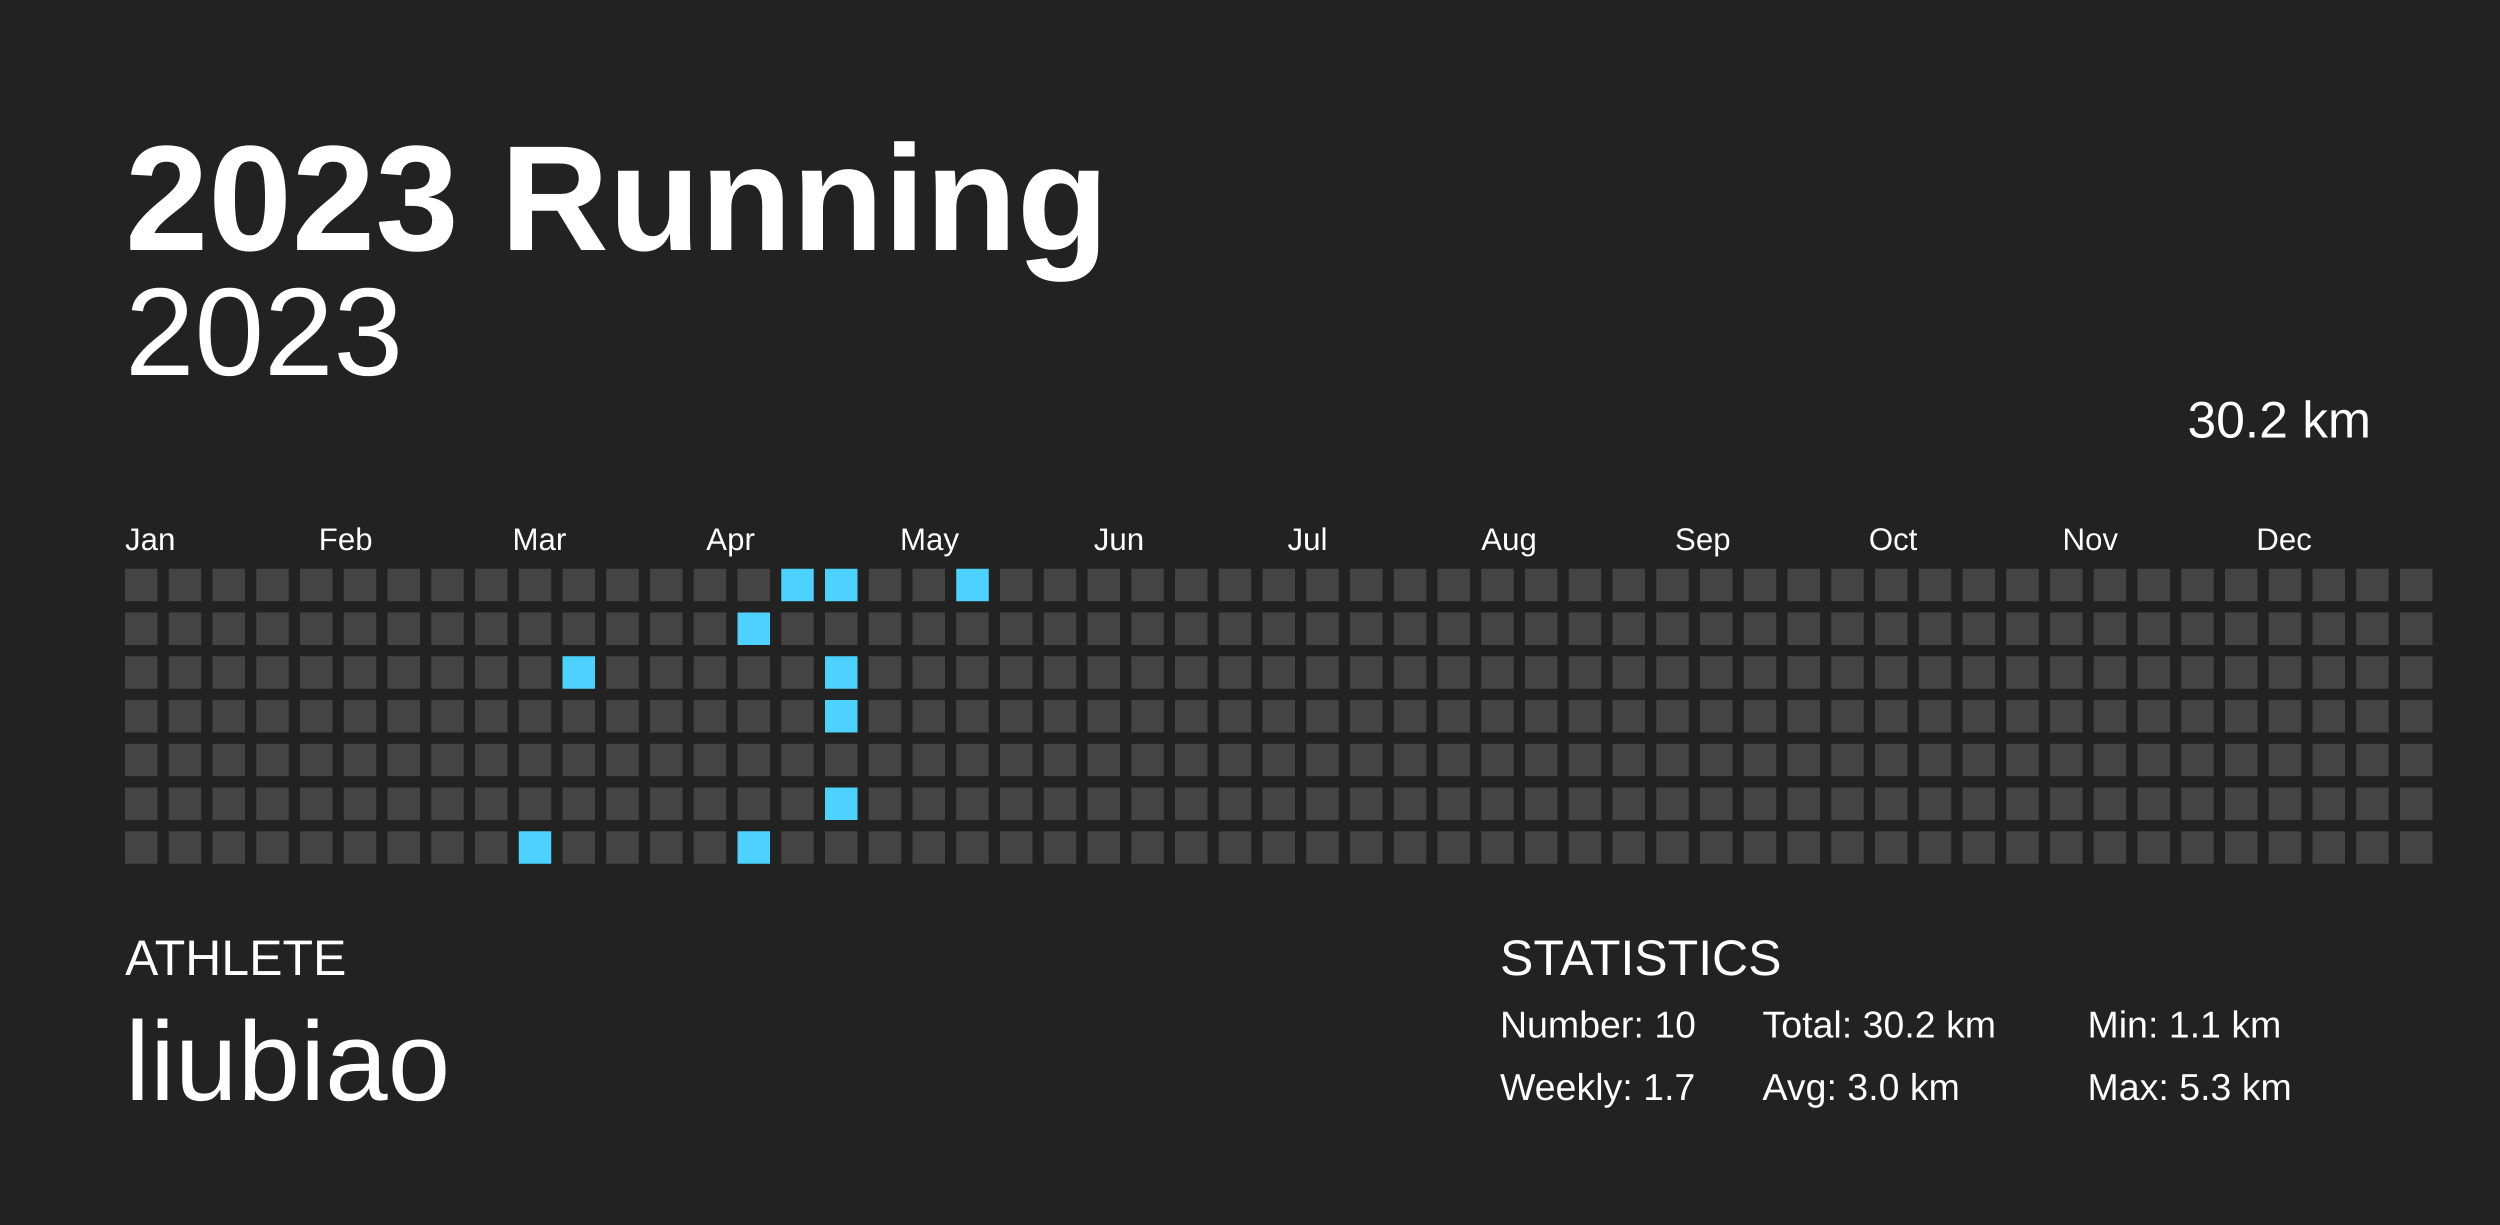
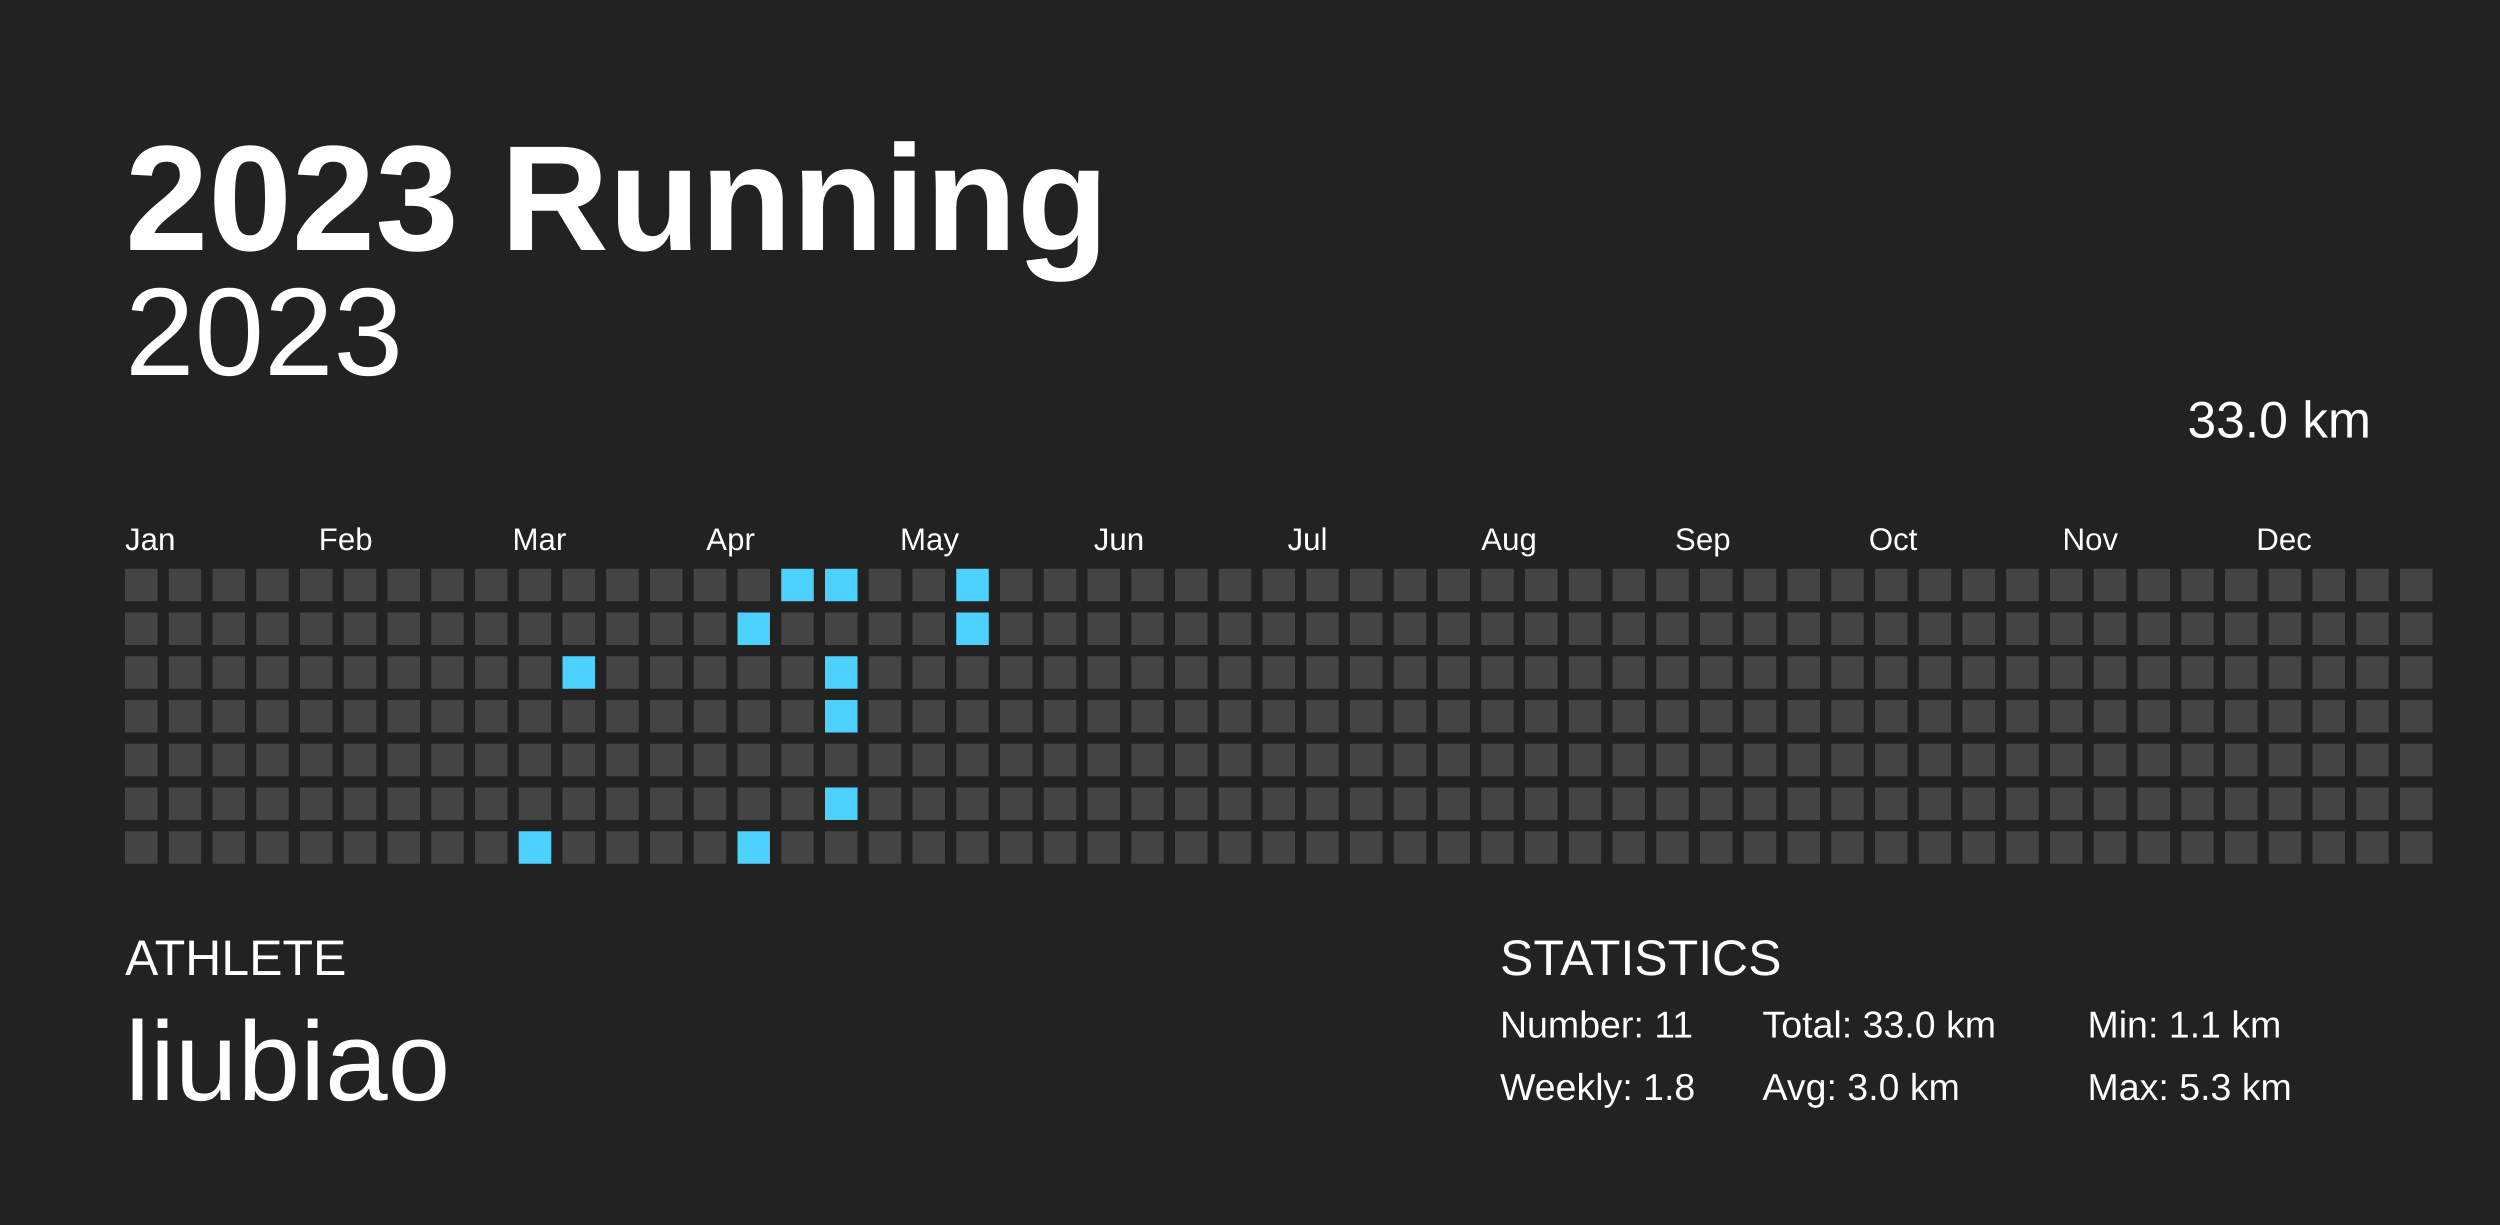
<svg xmlns="http://www.w3.org/2000/svg" baseProfile="full" height="98mm" version="1.1" viewBox="0,0,200,98" width="200mm">
  <defs />
  <rect fill="#222222" height="98" width="200" x="0" y="0" />
  <text fill="#FFFFFF" style="font-size:12px; font-family:Arial; font-weight:bold;" x="10" y="20">2023 Running</text>
  <text fill="#FFFFFF" style="font-size:4px; font-family:Arial" x="10" y="78">ATHLETE</text>
  <text fill="#FFFFFF" style="font-size:9px; font-family:Arial" x="10" y="88">liubiao</text>
  <text fill="#FFFFFF" style="font-size:4px; font-family:Arial" x="120" y="78">STATISTICS</text>
-   <text fill="#FFFFFF" style="font-size:3px; font-family:Arial" x="120" y="83">Number: 10</text>
-   <text fill="#FFFFFF" style="font-size:3px; font-family:Arial" x="120" y="88">Weekly: 1.7</text>
-   <text fill="#FFFFFF" style="font-size:3px; font-family:Arial" x="141" y="83">Total: 30.2 km</text>
+   <text fill="#FFFFFF" style="font-size:3px; font-family:Arial" x="120" y="83">Number: 11</text>
+   <text fill="#FFFFFF" style="font-size:3px; font-family:Arial" x="120" y="88">Weekly: 1.8</text>
+   <text fill="#FFFFFF" style="font-size:3px; font-family:Arial" x="141" y="83">Total: 33.0 km</text>
  <text fill="#FFFFFF" style="font-size:3px; font-family:Arial" x="141" y="88">Avg: 3.0 km</text>
  <text fill="#FFFFFF" style="font-size:3px; font-family:Arial" x="167" y="83">Min: 1.1 km</text>
  <text fill="#FFFFFF" style="font-size:3px; font-family:Arial" x="167" y="88">Max: 5.3 km</text>
  <text alignment-baseline="hanging" fill="#FFFFFF" style="font-size:10.0px; font-family:Arial;" x="10" y="30">2023</text>
-   <text alignment-baseline="hanging" fill="#FFFFFF" style="font-size:4.125px; font-family:Arial;" x="175" y="35">30.2 km</text>
+   <text alignment-baseline="hanging" fill="#FFFFFF" style="font-size:4.125px; font-family:Arial;" x="175" y="35">33.0 km</text>
  <text fill="#FFFFFF" style="font-size:2.5px; font-family:Arial" x="10.0" y="44">Jan</text>
  <text fill="#FFFFFF" style="font-size:2.5px; font-family:Arial" x="25.5" y="44">Feb</text>
  <text fill="#FFFFFF" style="font-size:2.5px; font-family:Arial" x="41.0" y="44">Mar</text>
  <text fill="#FFFFFF" style="font-size:2.5px; font-family:Arial" x="56.5" y="44">Apr</text>
  <text fill="#FFFFFF" style="font-size:2.5px; font-family:Arial" x="72.0" y="44">May</text>
  <text fill="#FFFFFF" style="font-size:2.5px; font-family:Arial" x="87.5" y="44">Jun</text>
  <text fill="#FFFFFF" style="font-size:2.5px; font-family:Arial" x="103.0" y="44">Jul</text>
  <text fill="#FFFFFF" style="font-size:2.5px; font-family:Arial" x="118.5" y="44">Aug</text>
  <text fill="#FFFFFF" style="font-size:2.5px; font-family:Arial" x="134.0" y="44">Sep</text>
  <text fill="#FFFFFF" style="font-size:2.5px; font-family:Arial" x="149.5" y="44">Oct</text>
  <text fill="#FFFFFF" style="font-size:2.5px; font-family:Arial" x="165.0" y="44">Nov</text>
  <text fill="#FFFFFF" style="font-size:2.5px; font-family:Arial" x="180.5" y="44">Dec</text>
  <rect fill="#444444" height="2.6" width="2.6" x="10.0" y="45.5" />
  <rect fill="#444444" height="2.6" width="2.6" x="10.0" y="49.0" />
  <rect fill="#444444" height="2.6" width="2.6" x="10.0" y="52.5" />
  <rect fill="#444444" height="2.6" width="2.6" x="10.0" y="56.0" />
  <rect fill="#444444" height="2.6" width="2.6" x="10.0" y="59.5" />
  <rect fill="#444444" height="2.6" width="2.6" x="10.0" y="63.0" />
  <rect fill="#444444" height="2.6" width="2.6" x="10.0" y="66.5" />
  <rect fill="#444444" height="2.6" width="2.6" x="13.5" y="45.5" />
  <rect fill="#444444" height="2.6" width="2.6" x="13.5" y="49.0" />
  <rect fill="#444444" height="2.6" width="2.6" x="13.5" y="52.5" />
  <rect fill="#444444" height="2.6" width="2.6" x="13.5" y="56.0" />
  <rect fill="#444444" height="2.6" width="2.6" x="13.5" y="59.5" />
  <rect fill="#444444" height="2.6" width="2.6" x="13.5" y="63.0" />
  <rect fill="#444444" height="2.6" width="2.6" x="13.5" y="66.5" />
  <rect fill="#444444" height="2.6" width="2.6" x="17.0" y="45.5" />
  <rect fill="#444444" height="2.6" width="2.6" x="17.0" y="49.0" />
  <rect fill="#444444" height="2.6" width="2.6" x="17.0" y="52.5" />
  <rect fill="#444444" height="2.6" width="2.6" x="17.0" y="56.0" />
  <rect fill="#444444" height="2.6" width="2.6" x="17.0" y="59.5" />
  <rect fill="#444444" height="2.6" width="2.6" x="17.0" y="63.0" />
  <rect fill="#444444" height="2.6" width="2.6" x="17.0" y="66.5" />
  <rect fill="#444444" height="2.6" width="2.6" x="20.5" y="45.5" />
  <rect fill="#444444" height="2.6" width="2.6" x="20.5" y="49.0" />
  <rect fill="#444444" height="2.6" width="2.6" x="20.5" y="52.5" />
  <rect fill="#444444" height="2.6" width="2.6" x="20.5" y="56.0" />
  <rect fill="#444444" height="2.6" width="2.6" x="20.5" y="59.5" />
  <rect fill="#444444" height="2.6" width="2.6" x="20.5" y="63.0" />
  <rect fill="#444444" height="2.6" width="2.6" x="20.5" y="66.5" />
  <rect fill="#444444" height="2.6" width="2.6" x="24.0" y="45.5" />
  <rect fill="#444444" height="2.6" width="2.6" x="24.0" y="49.0" />
  <rect fill="#444444" height="2.6" width="2.6" x="24.0" y="52.5" />
  <rect fill="#444444" height="2.6" width="2.6" x="24.0" y="56.0" />
  <rect fill="#444444" height="2.6" width="2.6" x="24.0" y="59.5" />
  <rect fill="#444444" height="2.6" width="2.6" x="24.0" y="63.0" />
  <rect fill="#444444" height="2.6" width="2.6" x="24.0" y="66.5" />
  <rect fill="#444444" height="2.6" width="2.6" x="27.5" y="45.5" />
  <rect fill="#444444" height="2.6" width="2.6" x="27.5" y="49.0" />
  <rect fill="#444444" height="2.6" width="2.6" x="27.5" y="52.5" />
  <rect fill="#444444" height="2.6" width="2.6" x="27.5" y="56.0" />
  <rect fill="#444444" height="2.6" width="2.6" x="27.5" y="59.5" />
  <rect fill="#444444" height="2.6" width="2.6" x="27.5" y="63.0" />
  <rect fill="#444444" height="2.6" width="2.6" x="27.5" y="66.5" />
  <rect fill="#444444" height="2.6" width="2.6" x="31.0" y="45.5" />
  <rect fill="#444444" height="2.6" width="2.6" x="31.0" y="49.0" />
  <rect fill="#444444" height="2.6" width="2.6" x="31.0" y="52.5" />
  <rect fill="#444444" height="2.6" width="2.6" x="31.0" y="56.0" />
  <rect fill="#444444" height="2.6" width="2.6" x="31.0" y="59.5" />
  <rect fill="#444444" height="2.6" width="2.6" x="31.0" y="63.0" />
  <rect fill="#444444" height="2.6" width="2.6" x="31.0" y="66.5" />
  <rect fill="#444444" height="2.6" width="2.6" x="34.5" y="45.5" />
  <rect fill="#444444" height="2.6" width="2.6" x="34.5" y="49.0" />
  <rect fill="#444444" height="2.6" width="2.6" x="34.5" y="52.5" />
  <rect fill="#444444" height="2.6" width="2.6" x="34.5" y="56.0" />
  <rect fill="#444444" height="2.6" width="2.6" x="34.5" y="59.5" />
  <rect fill="#444444" height="2.6" width="2.6" x="34.5" y="63.0" />
  <rect fill="#444444" height="2.6" width="2.6" x="34.5" y="66.5" />
  <rect fill="#444444" height="2.6" width="2.6" x="38.0" y="45.5" />
  <rect fill="#444444" height="2.6" width="2.6" x="38.0" y="49.0" />
  <rect fill="#444444" height="2.6" width="2.6" x="38.0" y="52.5" />
  <rect fill="#444444" height="2.6" width="2.6" x="38.0" y="56.0" />
  <rect fill="#444444" height="2.6" width="2.6" x="38.0" y="59.5" />
  <rect fill="#444444" height="2.6" width="2.6" x="38.0" y="63.0" />
  <rect fill="#444444" height="2.6" width="2.6" x="38.0" y="66.5" />
  <rect fill="#444444" height="2.6" width="2.6" x="41.5" y="45.5" />
  <rect fill="#444444" height="2.6" width="2.6" x="41.5" y="49.0" />
  <rect fill="#444444" height="2.6" width="2.6" x="41.5" y="52.5" />
  <rect fill="#444444" height="2.6" width="2.6" x="41.5" y="56.0" />
  <rect fill="#444444" height="2.6" width="2.6" x="41.5" y="59.5" />
  <rect fill="#444444" height="2.6" width="2.6" x="41.5" y="63.0" />
  <rect fill="#4dd2ff" height="2.6" width="2.6" x="41.5" y="66.5" />
  <rect fill="#444444" height="2.6" width="2.6" x="45.0" y="45.5" />
  <rect fill="#444444" height="2.6" width="2.6" x="45.0" y="49.0" />
  <rect fill="#4dd2ff" height="2.6" width="2.6" x="45.0" y="52.5" />
  <rect fill="#444444" height="2.6" width="2.6" x="45.0" y="56.0" />
  <rect fill="#444444" height="2.6" width="2.6" x="45.0" y="59.5" />
  <rect fill="#444444" height="2.6" width="2.6" x="45.0" y="63.0" />
  <rect fill="#444444" height="2.6" width="2.6" x="45.0" y="66.5" />
  <rect fill="#444444" height="2.6" width="2.6" x="48.5" y="45.5" />
  <rect fill="#444444" height="2.6" width="2.6" x="48.5" y="49.0" />
  <rect fill="#444444" height="2.6" width="2.6" x="48.5" y="52.5" />
  <rect fill="#444444" height="2.6" width="2.6" x="48.5" y="56.0" />
  <rect fill="#444444" height="2.6" width="2.6" x="48.5" y="59.5" />
  <rect fill="#444444" height="2.6" width="2.6" x="48.5" y="63.0" />
  <rect fill="#444444" height="2.6" width="2.6" x="48.5" y="66.5" />
  <rect fill="#444444" height="2.6" width="2.6" x="52.0" y="45.5" />
  <rect fill="#444444" height="2.6" width="2.6" x="52.0" y="49.0" />
  <rect fill="#444444" height="2.6" width="2.6" x="52.0" y="52.5" />
  <rect fill="#444444" height="2.6" width="2.6" x="52.0" y="56.0" />
  <rect fill="#444444" height="2.6" width="2.6" x="52.0" y="59.5" />
  <rect fill="#444444" height="2.6" width="2.6" x="52.0" y="63.0" />
  <rect fill="#444444" height="2.6" width="2.6" x="52.0" y="66.5" />
  <rect fill="#444444" height="2.6" width="2.6" x="55.5" y="45.5" />
  <rect fill="#444444" height="2.6" width="2.6" x="55.5" y="49.0" />
  <rect fill="#444444" height="2.6" width="2.6" x="55.5" y="52.5" />
  <rect fill="#444444" height="2.6" width="2.6" x="55.5" y="56.0" />
  <rect fill="#444444" height="2.6" width="2.6" x="55.5" y="59.5" />
  <rect fill="#444444" height="2.6" width="2.6" x="55.5" y="63.0" />
  <rect fill="#444444" height="2.6" width="2.6" x="55.5" y="66.5" />
  <rect fill="#444444" height="2.6" width="2.6" x="59.0" y="45.5" />
  <rect fill="#4dd2ff" height="2.6" width="2.6" x="59.0" y="49.0" />
  <rect fill="#444444" height="2.6" width="2.6" x="59.0" y="52.5" />
  <rect fill="#444444" height="2.6" width="2.6" x="59.0" y="56.0" />
  <rect fill="#444444" height="2.6" width="2.6" x="59.0" y="59.5" />
  <rect fill="#444444" height="2.6" width="2.6" x="59.0" y="63.0" />
  <rect fill="#4dd2ff" height="2.6" width="2.6" x="59.0" y="66.5" />
  <rect fill="#4dd2ff" height="2.6" width="2.6" x="62.5" y="45.5" />
  <rect fill="#444444" height="2.6" width="2.6" x="62.5" y="49.0" />
  <rect fill="#444444" height="2.6" width="2.6" x="62.5" y="52.5" />
  <rect fill="#444444" height="2.6" width="2.6" x="62.5" y="56.0" />
  <rect fill="#444444" height="2.6" width="2.6" x="62.5" y="59.5" />
  <rect fill="#444444" height="2.6" width="2.6" x="62.5" y="63.0" />
  <rect fill="#444444" height="2.6" width="2.6" x="62.5" y="66.5" />
  <rect fill="#4dd2ff" height="2.6" width="2.6" x="66.0" y="45.5" />
  <rect fill="#444444" height="2.6" width="2.6" x="66.0" y="49.0" />
  <rect fill="#4dd2ff" height="2.6" width="2.6" x="66.0" y="52.5" />
  <rect fill="#4dd2ff" height="2.6" width="2.6" x="66.0" y="56.0" />
  <rect fill="#444444" height="2.6" width="2.6" x="66.0" y="59.5" />
  <rect fill="#4dd2ff" height="2.6" width="2.6" x="66.0" y="63.0" />
  <rect fill="#444444" height="2.6" width="2.6" x="66.0" y="66.5" />
  <rect fill="#444444" height="2.6" width="2.6" x="69.5" y="45.5" />
  <rect fill="#444444" height="2.6" width="2.6" x="69.5" y="49.0" />
  <rect fill="#444444" height="2.6" width="2.6" x="69.5" y="52.5" />
  <rect fill="#444444" height="2.6" width="2.6" x="69.5" y="56.0" />
  <rect fill="#444444" height="2.6" width="2.6" x="69.5" y="59.5" />
  <rect fill="#444444" height="2.6" width="2.6" x="69.5" y="63.0" />
  <rect fill="#444444" height="2.6" width="2.6" x="69.5" y="66.5" />
  <rect fill="#444444" height="2.6" width="2.6" x="73.0" y="45.5" />
  <rect fill="#444444" height="2.6" width="2.6" x="73.0" y="49.0" />
  <rect fill="#444444" height="2.6" width="2.6" x="73.0" y="52.5" />
  <rect fill="#444444" height="2.6" width="2.6" x="73.0" y="56.0" />
  <rect fill="#444444" height="2.6" width="2.6" x="73.0" y="59.5" />
  <rect fill="#444444" height="2.6" width="2.6" x="73.0" y="63.0" />
  <rect fill="#444444" height="2.6" width="2.6" x="73.0" y="66.5" />
  <rect fill="#4dd2ff" height="2.6" width="2.6" x="76.5" y="45.5" />
-   <rect fill="#444444" height="2.6" width="2.6" x="76.5" y="49.0" />
+   <rect fill="#4dd2ff" height="2.6" width="2.6" x="76.5" y="49.0" />
  <rect fill="#444444" height="2.6" width="2.6" x="76.5" y="52.5" />
  <rect fill="#444444" height="2.6" width="2.6" x="76.5" y="56.0" />
  <rect fill="#444444" height="2.6" width="2.6" x="76.5" y="59.5" />
  <rect fill="#444444" height="2.6" width="2.6" x="76.5" y="63.0" />
  <rect fill="#444444" height="2.6" width="2.6" x="76.5" y="66.5" />
  <rect fill="#444444" height="2.6" width="2.6" x="80.0" y="45.5" />
  <rect fill="#444444" height="2.6" width="2.6" x="80.0" y="49.0" />
  <rect fill="#444444" height="2.6" width="2.6" x="80.0" y="52.5" />
  <rect fill="#444444" height="2.6" width="2.6" x="80.0" y="56.0" />
  <rect fill="#444444" height="2.6" width="2.6" x="80.0" y="59.5" />
  <rect fill="#444444" height="2.6" width="2.6" x="80.0" y="63.0" />
  <rect fill="#444444" height="2.6" width="2.6" x="80.0" y="66.5" />
  <rect fill="#444444" height="2.6" width="2.6" x="83.5" y="45.5" />
  <rect fill="#444444" height="2.6" width="2.6" x="83.5" y="49.0" />
  <rect fill="#444444" height="2.6" width="2.6" x="83.5" y="52.5" />
  <rect fill="#444444" height="2.6" width="2.6" x="83.5" y="56.0" />
  <rect fill="#444444" height="2.6" width="2.6" x="83.5" y="59.5" />
  <rect fill="#444444" height="2.6" width="2.6" x="83.5" y="63.0" />
  <rect fill="#444444" height="2.6" width="2.6" x="83.5" y="66.5" />
  <rect fill="#444444" height="2.6" width="2.6" x="87.0" y="45.5" />
  <rect fill="#444444" height="2.6" width="2.6" x="87.0" y="49.0" />
  <rect fill="#444444" height="2.6" width="2.6" x="87.0" y="52.5" />
  <rect fill="#444444" height="2.6" width="2.6" x="87.0" y="56.0" />
  <rect fill="#444444" height="2.6" width="2.6" x="87.0" y="59.5" />
  <rect fill="#444444" height="2.6" width="2.6" x="87.0" y="63.0" />
  <rect fill="#444444" height="2.6" width="2.6" x="87.0" y="66.5" />
  <rect fill="#444444" height="2.6" width="2.6" x="90.5" y="45.5" />
  <rect fill="#444444" height="2.6" width="2.6" x="90.5" y="49.0" />
  <rect fill="#444444" height="2.6" width="2.6" x="90.5" y="52.5" />
  <rect fill="#444444" height="2.6" width="2.6" x="90.5" y="56.0" />
  <rect fill="#444444" height="2.6" width="2.6" x="90.5" y="59.5" />
  <rect fill="#444444" height="2.6" width="2.6" x="90.5" y="63.0" />
  <rect fill="#444444" height="2.6" width="2.6" x="90.5" y="66.5" />
  <rect fill="#444444" height="2.6" width="2.6" x="94.0" y="45.5" />
  <rect fill="#444444" height="2.6" width="2.6" x="94.0" y="49.0" />
  <rect fill="#444444" height="2.6" width="2.6" x="94.0" y="52.5" />
  <rect fill="#444444" height="2.6" width="2.6" x="94.0" y="56.0" />
  <rect fill="#444444" height="2.6" width="2.6" x="94.0" y="59.5" />
  <rect fill="#444444" height="2.6" width="2.6" x="94.0" y="63.0" />
  <rect fill="#444444" height="2.6" width="2.6" x="94.0" y="66.5" />
  <rect fill="#444444" height="2.6" width="2.6" x="97.5" y="45.5" />
  <rect fill="#444444" height="2.6" width="2.6" x="97.5" y="49.0" />
  <rect fill="#444444" height="2.6" width="2.6" x="97.5" y="52.5" />
  <rect fill="#444444" height="2.6" width="2.6" x="97.5" y="56.0" />
  <rect fill="#444444" height="2.6" width="2.6" x="97.5" y="59.5" />
  <rect fill="#444444" height="2.6" width="2.6" x="97.5" y="63.0" />
  <rect fill="#444444" height="2.6" width="2.6" x="97.5" y="66.5" />
  <rect fill="#444444" height="2.6" width="2.6" x="101.0" y="45.5" />
  <rect fill="#444444" height="2.6" width="2.6" x="101.0" y="49.0" />
  <rect fill="#444444" height="2.6" width="2.6" x="101.0" y="52.5" />
  <rect fill="#444444" height="2.6" width="2.6" x="101.0" y="56.0" />
  <rect fill="#444444" height="2.6" width="2.6" x="101.0" y="59.5" />
  <rect fill="#444444" height="2.6" width="2.6" x="101.0" y="63.0" />
  <rect fill="#444444" height="2.6" width="2.6" x="101.0" y="66.5" />
  <rect fill="#444444" height="2.6" width="2.6" x="104.5" y="45.5" />
  <rect fill="#444444" height="2.6" width="2.6" x="104.5" y="49.0" />
  <rect fill="#444444" height="2.6" width="2.6" x="104.5" y="52.5" />
  <rect fill="#444444" height="2.6" width="2.6" x="104.5" y="56.0" />
  <rect fill="#444444" height="2.6" width="2.6" x="104.5" y="59.5" />
  <rect fill="#444444" height="2.6" width="2.6" x="104.5" y="63.0" />
  <rect fill="#444444" height="2.6" width="2.6" x="104.5" y="66.5" />
  <rect fill="#444444" height="2.6" width="2.6" x="108.0" y="45.5" />
  <rect fill="#444444" height="2.6" width="2.6" x="108.0" y="49.0" />
  <rect fill="#444444" height="2.6" width="2.6" x="108.0" y="52.5" />
  <rect fill="#444444" height="2.6" width="2.6" x="108.0" y="56.0" />
  <rect fill="#444444" height="2.6" width="2.6" x="108.0" y="59.5" />
  <rect fill="#444444" height="2.6" width="2.6" x="108.0" y="63.0" />
  <rect fill="#444444" height="2.6" width="2.6" x="108.0" y="66.5" />
  <rect fill="#444444" height="2.6" width="2.6" x="111.5" y="45.5" />
  <rect fill="#444444" height="2.6" width="2.6" x="111.5" y="49.0" />
  <rect fill="#444444" height="2.6" width="2.6" x="111.5" y="52.5" />
  <rect fill="#444444" height="2.6" width="2.6" x="111.5" y="56.0" />
  <rect fill="#444444" height="2.6" width="2.6" x="111.5" y="59.5" />
  <rect fill="#444444" height="2.6" width="2.6" x="111.5" y="63.0" />
  <rect fill="#444444" height="2.6" width="2.6" x="111.5" y="66.5" />
  <rect fill="#444444" height="2.6" width="2.6" x="115.0" y="45.5" />
  <rect fill="#444444" height="2.6" width="2.6" x="115.0" y="49.0" />
  <rect fill="#444444" height="2.6" width="2.6" x="115.0" y="52.5" />
  <rect fill="#444444" height="2.6" width="2.6" x="115.0" y="56.0" />
  <rect fill="#444444" height="2.6" width="2.6" x="115.0" y="59.5" />
  <rect fill="#444444" height="2.6" width="2.6" x="115.0" y="63.0" />
  <rect fill="#444444" height="2.6" width="2.6" x="115.0" y="66.5" />
  <rect fill="#444444" height="2.6" width="2.6" x="118.5" y="45.5" />
  <rect fill="#444444" height="2.6" width="2.6" x="118.5" y="49.0" />
  <rect fill="#444444" height="2.6" width="2.6" x="118.5" y="52.5" />
  <rect fill="#444444" height="2.6" width="2.6" x="118.5" y="56.0" />
  <rect fill="#444444" height="2.6" width="2.6" x="118.5" y="59.5" />
  <rect fill="#444444" height="2.6" width="2.6" x="118.5" y="63.0" />
  <rect fill="#444444" height="2.6" width="2.6" x="118.5" y="66.5" />
  <rect fill="#444444" height="2.6" width="2.6" x="122.0" y="45.5" />
  <rect fill="#444444" height="2.6" width="2.6" x="122.0" y="49.0" />
  <rect fill="#444444" height="2.6" width="2.6" x="122.0" y="52.5" />
  <rect fill="#444444" height="2.6" width="2.6" x="122.0" y="56.0" />
  <rect fill="#444444" height="2.6" width="2.6" x="122.0" y="59.5" />
  <rect fill="#444444" height="2.6" width="2.6" x="122.0" y="63.0" />
  <rect fill="#444444" height="2.6" width="2.6" x="122.0" y="66.5" />
  <rect fill="#444444" height="2.6" width="2.6" x="125.5" y="45.5" />
  <rect fill="#444444" height="2.6" width="2.6" x="125.5" y="49.0" />
  <rect fill="#444444" height="2.6" width="2.6" x="125.5" y="52.5" />
  <rect fill="#444444" height="2.6" width="2.6" x="125.5" y="56.0" />
  <rect fill="#444444" height="2.6" width="2.6" x="125.5" y="59.5" />
  <rect fill="#444444" height="2.6" width="2.6" x="125.5" y="63.0" />
  <rect fill="#444444" height="2.6" width="2.6" x="125.5" y="66.5" />
  <rect fill="#444444" height="2.6" width="2.6" x="129.0" y="45.5" />
  <rect fill="#444444" height="2.6" width="2.6" x="129.0" y="49.0" />
  <rect fill="#444444" height="2.6" width="2.6" x="129.0" y="52.5" />
  <rect fill="#444444" height="2.6" width="2.6" x="129.0" y="56.0" />
  <rect fill="#444444" height="2.6" width="2.6" x="129.0" y="59.5" />
  <rect fill="#444444" height="2.6" width="2.6" x="129.0" y="63.0" />
  <rect fill="#444444" height="2.6" width="2.6" x="129.0" y="66.5" />
  <rect fill="#444444" height="2.6" width="2.6" x="132.5" y="45.5" />
  <rect fill="#444444" height="2.6" width="2.6" x="132.5" y="49.0" />
  <rect fill="#444444" height="2.6" width="2.6" x="132.5" y="52.5" />
  <rect fill="#444444" height="2.6" width="2.6" x="132.5" y="56.0" />
  <rect fill="#444444" height="2.6" width="2.6" x="132.5" y="59.5" />
  <rect fill="#444444" height="2.6" width="2.6" x="132.5" y="63.0" />
  <rect fill="#444444" height="2.6" width="2.6" x="132.5" y="66.5" />
  <rect fill="#444444" height="2.6" width="2.6" x="136.0" y="45.5" />
  <rect fill="#444444" height="2.6" width="2.6" x="136.0" y="49.0" />
  <rect fill="#444444" height="2.6" width="2.6" x="136.0" y="52.5" />
  <rect fill="#444444" height="2.6" width="2.6" x="136.0" y="56.0" />
  <rect fill="#444444" height="2.6" width="2.6" x="136.0" y="59.5" />
  <rect fill="#444444" height="2.6" width="2.6" x="136.0" y="63.0" />
  <rect fill="#444444" height="2.6" width="2.6" x="136.0" y="66.5" />
  <rect fill="#444444" height="2.6" width="2.6" x="139.5" y="45.5" />
  <rect fill="#444444" height="2.6" width="2.6" x="139.5" y="49.0" />
  <rect fill="#444444" height="2.6" width="2.6" x="139.5" y="52.5" />
  <rect fill="#444444" height="2.6" width="2.6" x="139.5" y="56.0" />
  <rect fill="#444444" height="2.6" width="2.6" x="139.5" y="59.5" />
  <rect fill="#444444" height="2.6" width="2.6" x="139.5" y="63.0" />
  <rect fill="#444444" height="2.6" width="2.6" x="139.5" y="66.5" />
  <rect fill="#444444" height="2.6" width="2.6" x="143.0" y="45.5" />
  <rect fill="#444444" height="2.6" width="2.6" x="143.0" y="49.0" />
  <rect fill="#444444" height="2.6" width="2.6" x="143.0" y="52.5" />
  <rect fill="#444444" height="2.6" width="2.6" x="143.0" y="56.0" />
  <rect fill="#444444" height="2.6" width="2.6" x="143.0" y="59.5" />
  <rect fill="#444444" height="2.6" width="2.6" x="143.0" y="63.0" />
  <rect fill="#444444" height="2.6" width="2.6" x="143.0" y="66.5" />
  <rect fill="#444444" height="2.6" width="2.6" x="146.5" y="45.5" />
  <rect fill="#444444" height="2.6" width="2.6" x="146.5" y="49.0" />
  <rect fill="#444444" height="2.6" width="2.6" x="146.5" y="52.5" />
  <rect fill="#444444" height="2.6" width="2.6" x="146.5" y="56.0" />
  <rect fill="#444444" height="2.6" width="2.6" x="146.5" y="59.5" />
  <rect fill="#444444" height="2.6" width="2.6" x="146.5" y="63.0" />
  <rect fill="#444444" height="2.6" width="2.6" x="146.5" y="66.5" />
  <rect fill="#444444" height="2.6" width="2.6" x="150.0" y="45.5" />
  <rect fill="#444444" height="2.6" width="2.6" x="150.0" y="49.0" />
  <rect fill="#444444" height="2.6" width="2.6" x="150.0" y="52.5" />
  <rect fill="#444444" height="2.6" width="2.6" x="150.0" y="56.0" />
  <rect fill="#444444" height="2.6" width="2.6" x="150.0" y="59.5" />
  <rect fill="#444444" height="2.6" width="2.6" x="150.0" y="63.0" />
  <rect fill="#444444" height="2.6" width="2.6" x="150.0" y="66.5" />
  <rect fill="#444444" height="2.6" width="2.6" x="153.5" y="45.5" />
  <rect fill="#444444" height="2.6" width="2.6" x="153.5" y="49.0" />
  <rect fill="#444444" height="2.6" width="2.6" x="153.5" y="52.5" />
  <rect fill="#444444" height="2.6" width="2.6" x="153.5" y="56.0" />
  <rect fill="#444444" height="2.6" width="2.6" x="153.5" y="59.5" />
  <rect fill="#444444" height="2.6" width="2.6" x="153.5" y="63.0" />
  <rect fill="#444444" height="2.6" width="2.6" x="153.5" y="66.5" />
  <rect fill="#444444" height="2.6" width="2.6" x="157.0" y="45.5" />
  <rect fill="#444444" height="2.6" width="2.6" x="157.0" y="49.0" />
  <rect fill="#444444" height="2.6" width="2.6" x="157.0" y="52.5" />
  <rect fill="#444444" height="2.6" width="2.6" x="157.0" y="56.0" />
  <rect fill="#444444" height="2.6" width="2.6" x="157.0" y="59.5" />
  <rect fill="#444444" height="2.6" width="2.6" x="157.0" y="63.0" />
  <rect fill="#444444" height="2.6" width="2.6" x="157.0" y="66.5" />
  <rect fill="#444444" height="2.6" width="2.6" x="160.5" y="45.5" />
  <rect fill="#444444" height="2.6" width="2.6" x="160.5" y="49.0" />
  <rect fill="#444444" height="2.6" width="2.6" x="160.5" y="52.5" />
  <rect fill="#444444" height="2.6" width="2.6" x="160.5" y="56.0" />
  <rect fill="#444444" height="2.6" width="2.6" x="160.5" y="59.5" />
  <rect fill="#444444" height="2.6" width="2.6" x="160.5" y="63.0" />
  <rect fill="#444444" height="2.6" width="2.6" x="160.5" y="66.5" />
  <rect fill="#444444" height="2.6" width="2.6" x="164.0" y="45.5" />
  <rect fill="#444444" height="2.6" width="2.6" x="164.0" y="49.0" />
  <rect fill="#444444" height="2.6" width="2.6" x="164.0" y="52.5" />
  <rect fill="#444444" height="2.6" width="2.6" x="164.0" y="56.0" />
  <rect fill="#444444" height="2.6" width="2.6" x="164.0" y="59.5" />
  <rect fill="#444444" height="2.6" width="2.6" x="164.0" y="63.0" />
  <rect fill="#444444" height="2.6" width="2.6" x="164.0" y="66.5" />
  <rect fill="#444444" height="2.6" width="2.6" x="167.5" y="45.5" />
  <rect fill="#444444" height="2.6" width="2.6" x="167.5" y="49.0" />
  <rect fill="#444444" height="2.6" width="2.6" x="167.5" y="52.5" />
  <rect fill="#444444" height="2.6" width="2.6" x="167.5" y="56.0" />
  <rect fill="#444444" height="2.6" width="2.6" x="167.5" y="59.5" />
  <rect fill="#444444" height="2.6" width="2.6" x="167.5" y="63.0" />
  <rect fill="#444444" height="2.6" width="2.6" x="167.5" y="66.5" />
  <rect fill="#444444" height="2.6" width="2.6" x="171.0" y="45.5" />
  <rect fill="#444444" height="2.6" width="2.6" x="171.0" y="49.0" />
  <rect fill="#444444" height="2.6" width="2.6" x="171.0" y="52.5" />
  <rect fill="#444444" height="2.6" width="2.6" x="171.0" y="56.0" />
  <rect fill="#444444" height="2.6" width="2.6" x="171.0" y="59.5" />
  <rect fill="#444444" height="2.6" width="2.6" x="171.0" y="63.0" />
  <rect fill="#444444" height="2.6" width="2.6" x="171.0" y="66.5" />
  <rect fill="#444444" height="2.6" width="2.6" x="174.5" y="45.5" />
  <rect fill="#444444" height="2.6" width="2.6" x="174.5" y="49.0" />
  <rect fill="#444444" height="2.6" width="2.6" x="174.5" y="52.5" />
  <rect fill="#444444" height="2.6" width="2.6" x="174.5" y="56.0" />
  <rect fill="#444444" height="2.6" width="2.6" x="174.5" y="59.5" />
  <rect fill="#444444" height="2.6" width="2.6" x="174.5" y="63.0" />
  <rect fill="#444444" height="2.6" width="2.6" x="174.5" y="66.5" />
  <rect fill="#444444" height="2.6" width="2.6" x="178.0" y="45.5" />
  <rect fill="#444444" height="2.6" width="2.6" x="178.0" y="49.0" />
  <rect fill="#444444" height="2.6" width="2.6" x="178.0" y="52.5" />
  <rect fill="#444444" height="2.6" width="2.6" x="178.0" y="56.0" />
  <rect fill="#444444" height="2.6" width="2.6" x="178.0" y="59.5" />
  <rect fill="#444444" height="2.6" width="2.6" x="178.0" y="63.0" />
  <rect fill="#444444" height="2.6" width="2.6" x="178.0" y="66.5" />
  <rect fill="#444444" height="2.6" width="2.6" x="181.5" y="45.5" />
  <rect fill="#444444" height="2.6" width="2.6" x="181.5" y="49.0" />
  <rect fill="#444444" height="2.6" width="2.6" x="181.5" y="52.5" />
  <rect fill="#444444" height="2.6" width="2.6" x="181.5" y="56.0" />
  <rect fill="#444444" height="2.6" width="2.6" x="181.5" y="59.5" />
  <rect fill="#444444" height="2.6" width="2.6" x="181.5" y="63.0" />
  <rect fill="#444444" height="2.6" width="2.6" x="181.5" y="66.5" />
  <rect fill="#444444" height="2.6" width="2.6" x="185.0" y="45.5" />
  <rect fill="#444444" height="2.6" width="2.6" x="185.0" y="49.0" />
  <rect fill="#444444" height="2.6" width="2.6" x="185.0" y="52.5" />
  <rect fill="#444444" height="2.6" width="2.6" x="185.0" y="56.0" />
  <rect fill="#444444" height="2.6" width="2.6" x="185.0" y="59.5" />
  <rect fill="#444444" height="2.6" width="2.6" x="185.0" y="63.0" />
  <rect fill="#444444" height="2.6" width="2.6" x="185.0" y="66.5" />
  <rect fill="#444444" height="2.6" width="2.6" x="188.5" y="45.5" />
  <rect fill="#444444" height="2.6" width="2.6" x="188.5" y="49.0" />
  <rect fill="#444444" height="2.6" width="2.6" x="188.5" y="52.5" />
  <rect fill="#444444" height="2.6" width="2.6" x="188.5" y="56.0" />
  <rect fill="#444444" height="2.6" width="2.6" x="188.5" y="59.5" />
  <rect fill="#444444" height="2.6" width="2.6" x="188.5" y="63.0" />
  <rect fill="#444444" height="2.6" width="2.6" x="188.5" y="66.5" />
  <rect fill="#444444" height="2.6" width="2.6" x="192.0" y="45.5" />
  <rect fill="#444444" height="2.6" width="2.6" x="192.0" y="49.0" />
  <rect fill="#444444" height="2.6" width="2.6" x="192.0" y="52.5" />
  <rect fill="#444444" height="2.6" width="2.6" x="192.0" y="56.0" />
  <rect fill="#444444" height="2.6" width="2.6" x="192.0" y="59.5" />
  <rect fill="#444444" height="2.6" width="2.6" x="192.0" y="63.0" />
  <rect fill="#444444" height="2.6" width="2.6" x="192.0" y="66.5" />
</svg>
